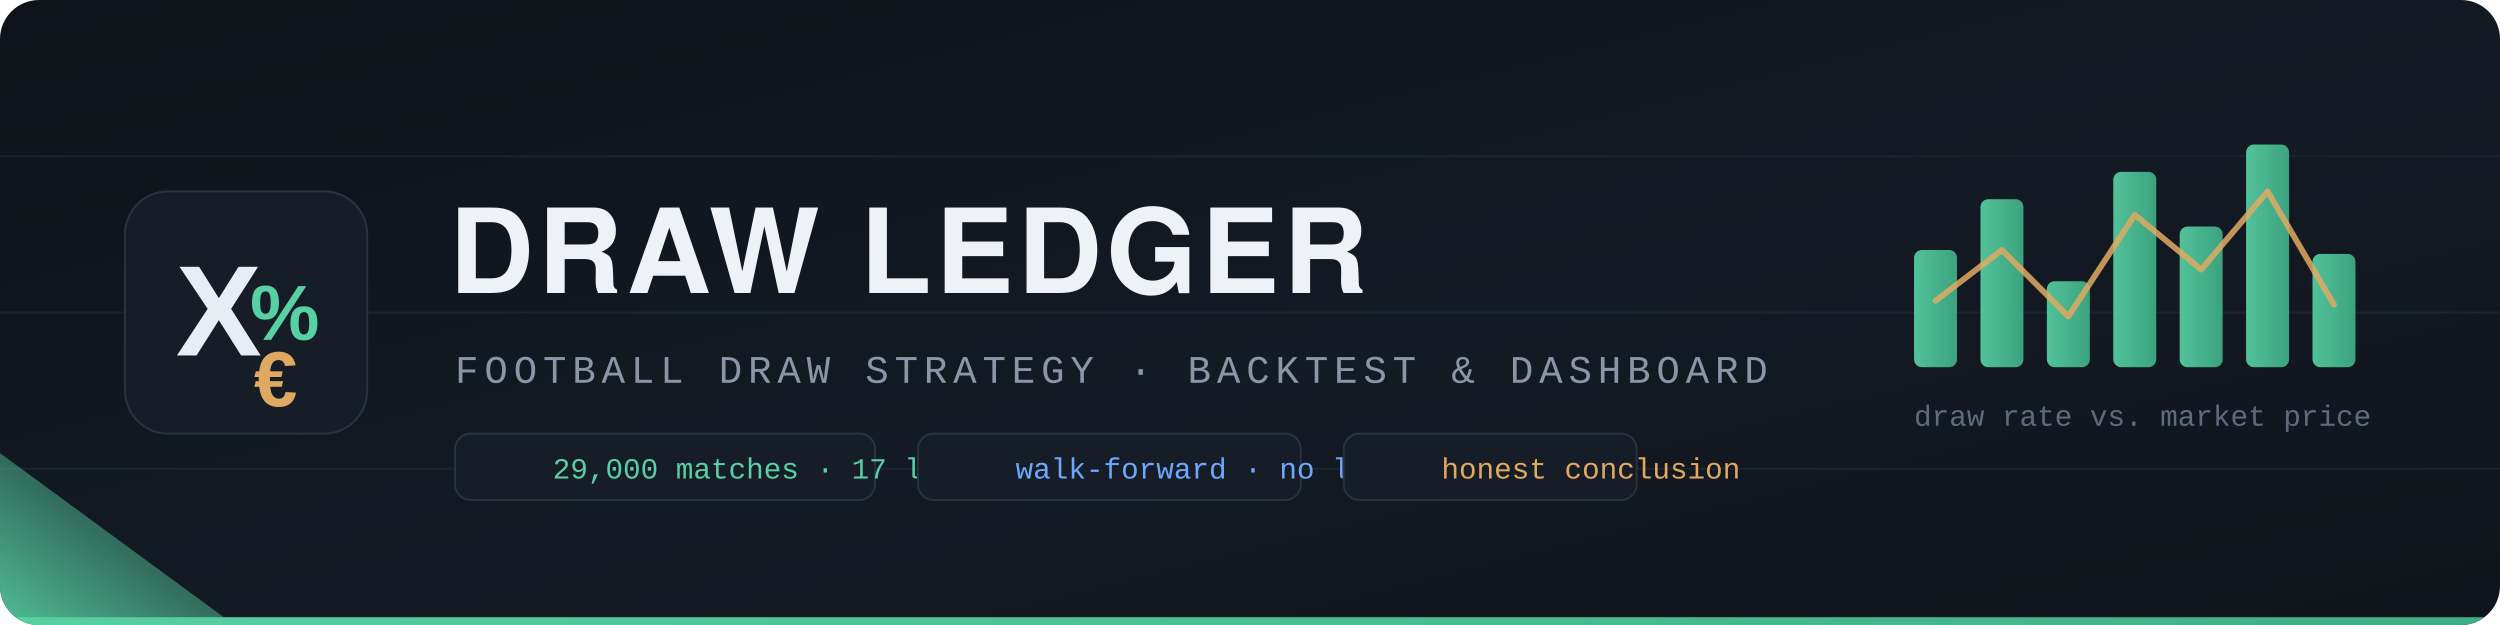
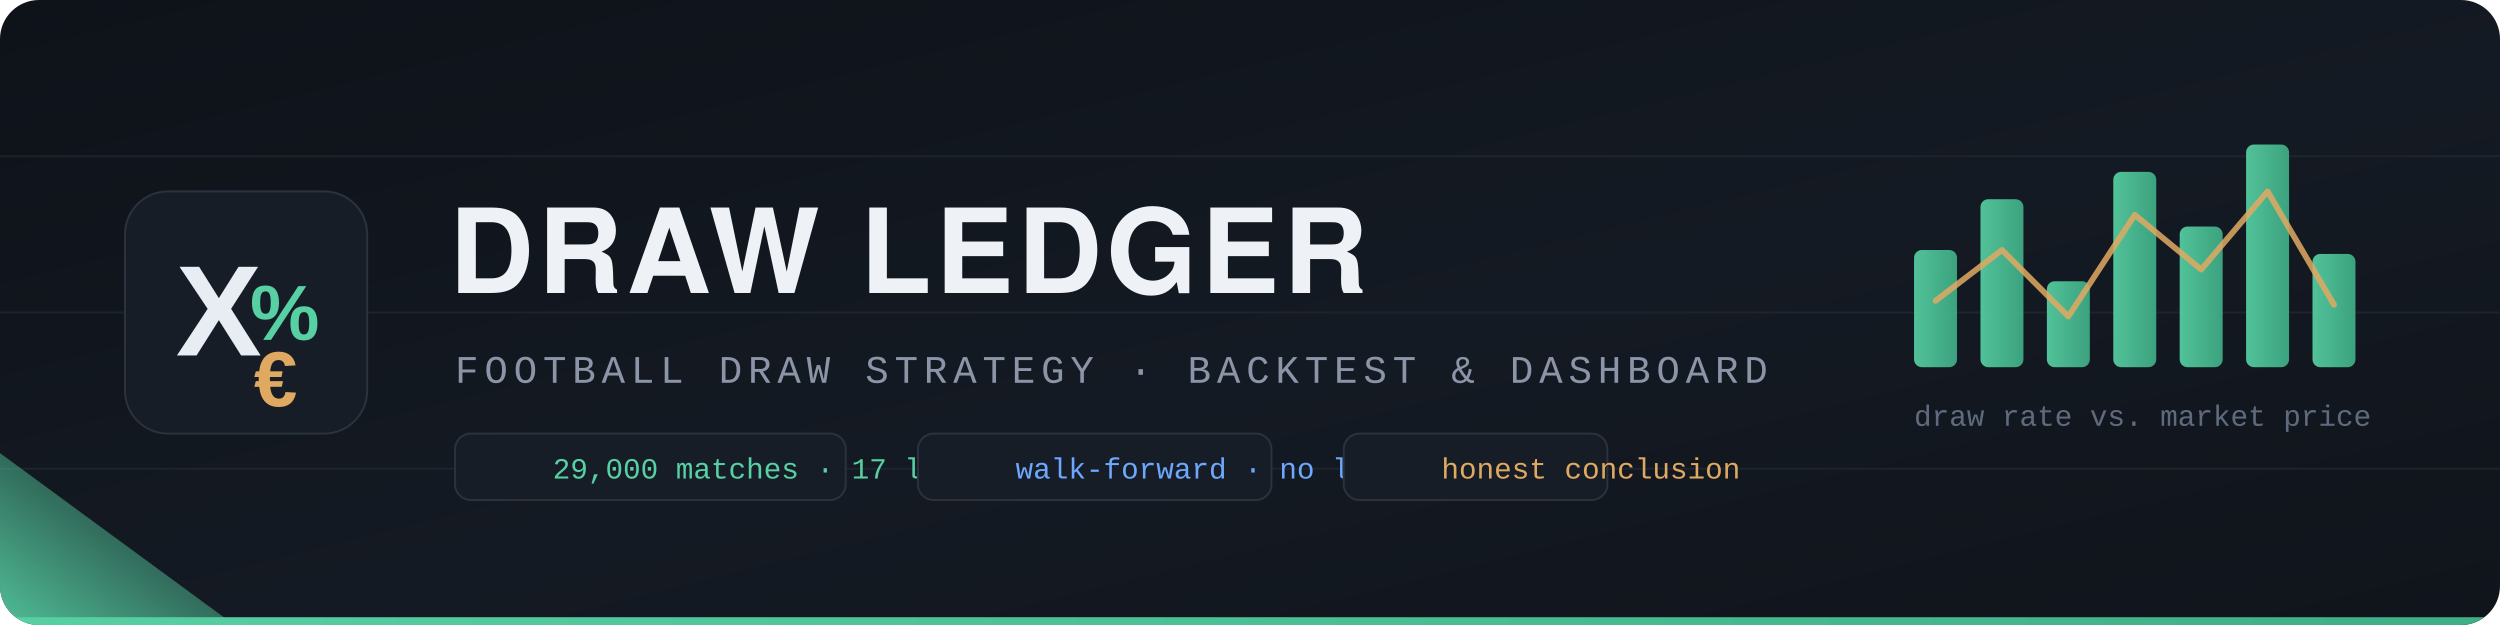
<svg xmlns="http://www.w3.org/2000/svg" viewBox="0 0 1280 320" width="1280" height="320" role="img" aria-label="Draw Ledger — Football Draw Strategy Backtest &amp; Dashboard">
  <defs>
    <linearGradient id="bg" x1="0" y1="0" x2="1" y2="1">
      <stop offset="0" stop-color="#0e1219" />
      <stop offset="0.55" stop-color="#141a23" />
      <stop offset="1" stop-color="#10141b" />
    </linearGradient>
    <linearGradient id="green" x1="0" y1="0" x2="1" y2="0">
      <stop offset="0" stop-color="#57d0a3" />
      <stop offset="1" stop-color="#3fae86" />
    </linearGradient>
    <linearGradient id="corner" x1="0" y1="1" x2="1" y2="0">
      <stop offset="0" stop-color="#57d0a3" />
      <stop offset="1" stop-color="#57d0a3" stop-opacity="0" />
    </linearGradient>
    <clipPath id="round">
      <rect width="1280" height="320" rx="20" />
    </clipPath>
  </defs>
  <g clip-path="url(#round)">
    <rect width="1280" height="320" fill="url(#bg)" />
    <g stroke="#232b36" stroke-width="1" opacity="0.6">
      <line x1="0" y1="80" x2="1280" y2="80" />
      <line x1="0" y1="160" x2="1280" y2="160" />
      <line x1="0" y1="240" x2="1280" y2="240" />
    </g>
    <path d="M0 320 L0 232 L120 320 Z" fill="url(#corner)" opacity="0.9" />
    <g transform="translate(70,104)">
      <rect x="-6" y="-6" width="124" height="124" rx="22" fill="#171d26" stroke="#2a323e" />
      <text x="20" y="78" font-family="'Arial Black',Arial,sans-serif" font-weight="900" font-size="66" fill="#e8ecf3">X</text>
      <text x="58" y="70" font-family="Arial,sans-serif" font-weight="800" font-size="40" fill="#57d0a3">%</text>
      <text x="60" y="104" font-family="Arial,sans-serif" font-weight="800" font-size="40" fill="#e0a962">€</text>
    </g>
    <g transform="translate(230,0)">
      <text x="0" y="150" font-family="'Segoe UI',Helvetica,Arial,sans-serif" font-weight="800" font-size="60" letter-spacing="2" fill="#eef1f6">DRAW LEDGER</text>
      <text x="3" y="196" font-family="'Consolas','Courier New',monospace" font-size="20" letter-spacing="3" fill="#8b95a7">FOOTBALL DRAW STRATEGY · BACKTEST &amp; DASHBOARD</text>
      <g font-family="'Consolas','Courier New',monospace" font-size="15">
-         <rect x="3" y="222" width="215" height="34" rx="8" fill="#171d26" stroke="#2a323e" />
+         <rect x="3" y="222" width="200" height="34" rx="8" fill="#171d26" stroke="#2a323e" />
        <text x="53" y="245" fill="#57d0a3">29,000 matches · 17 leagues</text>
-         <rect x="240" y="222" width="196" height="34" rx="8" fill="#171d26" stroke="#2a323e" />
+         <rect x="240" y="222" width="181" height="34" rx="8" fill="#171d26" stroke="#2a323e" />
        <text x="290" y="245" fill="#6ea8fe">walk-forward · no look-ahead</text>
-         <rect x="458" y="222" width="150" height="34" rx="8" fill="#171d26" stroke="#2a323e" />
+         <rect x="458" y="222" width="135" height="34" rx="8" fill="#171d26" stroke="#2a323e" />
        <text x="508" y="245" fill="#e0a962">honest conclusion</text>
      </g>
    </g>
    <g transform="translate(980,58)">
      <g fill="url(#green)" opacity="0.92">
        <rect x="0" y="70" width="22" height="60" rx="4" />
        <rect x="34" y="44" width="22" height="86" rx="4" />
        <rect x="68" y="86" width="22" height="44" rx="4" />
        <rect x="102" y="30" width="22" height="100" rx="4" />
        <rect x="136" y="58" width="22" height="72" rx="4" />
        <rect x="170" y="16" width="22" height="114" rx="4" />
        <rect x="204" y="72" width="22" height="58" rx="4" />
      </g>
      <polyline points="11,96 45,70 79,104 113,52 147,80 181,40 215,98" fill="none" stroke="#e0a962" stroke-width="3" stroke-linejoin="round" stroke-linecap="round" opacity="0.85" />
      <text x="0" y="160" font-family="'Consolas','Courier New',monospace" font-size="15" fill="#5f6b7d">draw rate vs. market price</text>
    </g>
    <rect x="0" y="316" width="1280" height="4" fill="url(#green)" />
  </g>
</svg>
